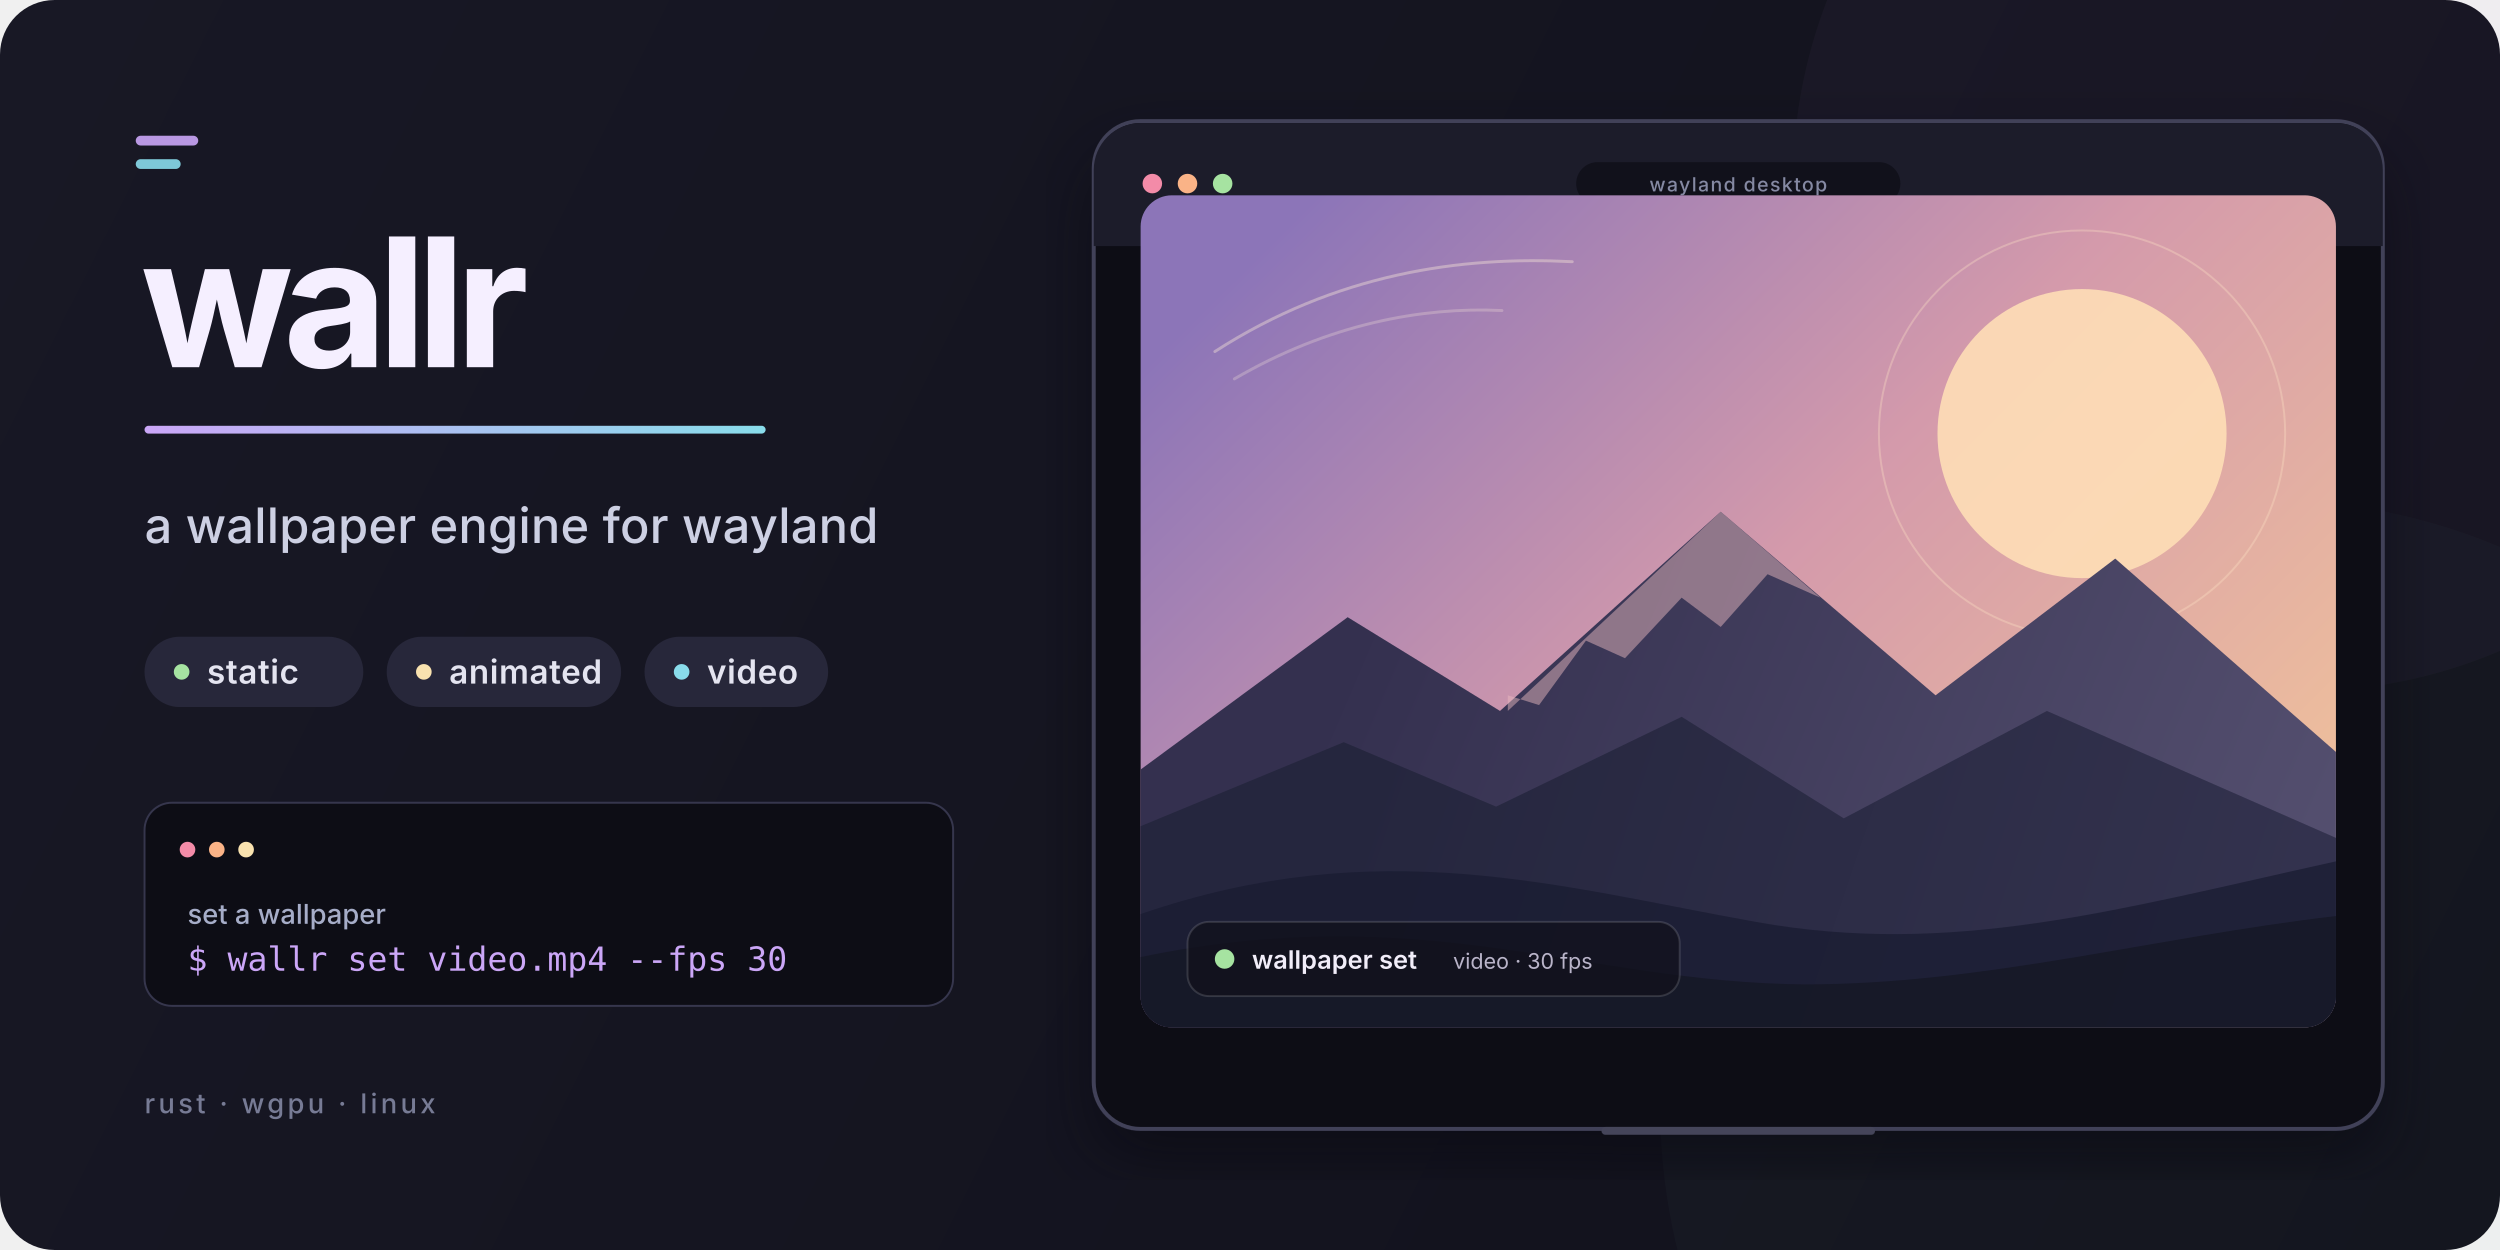
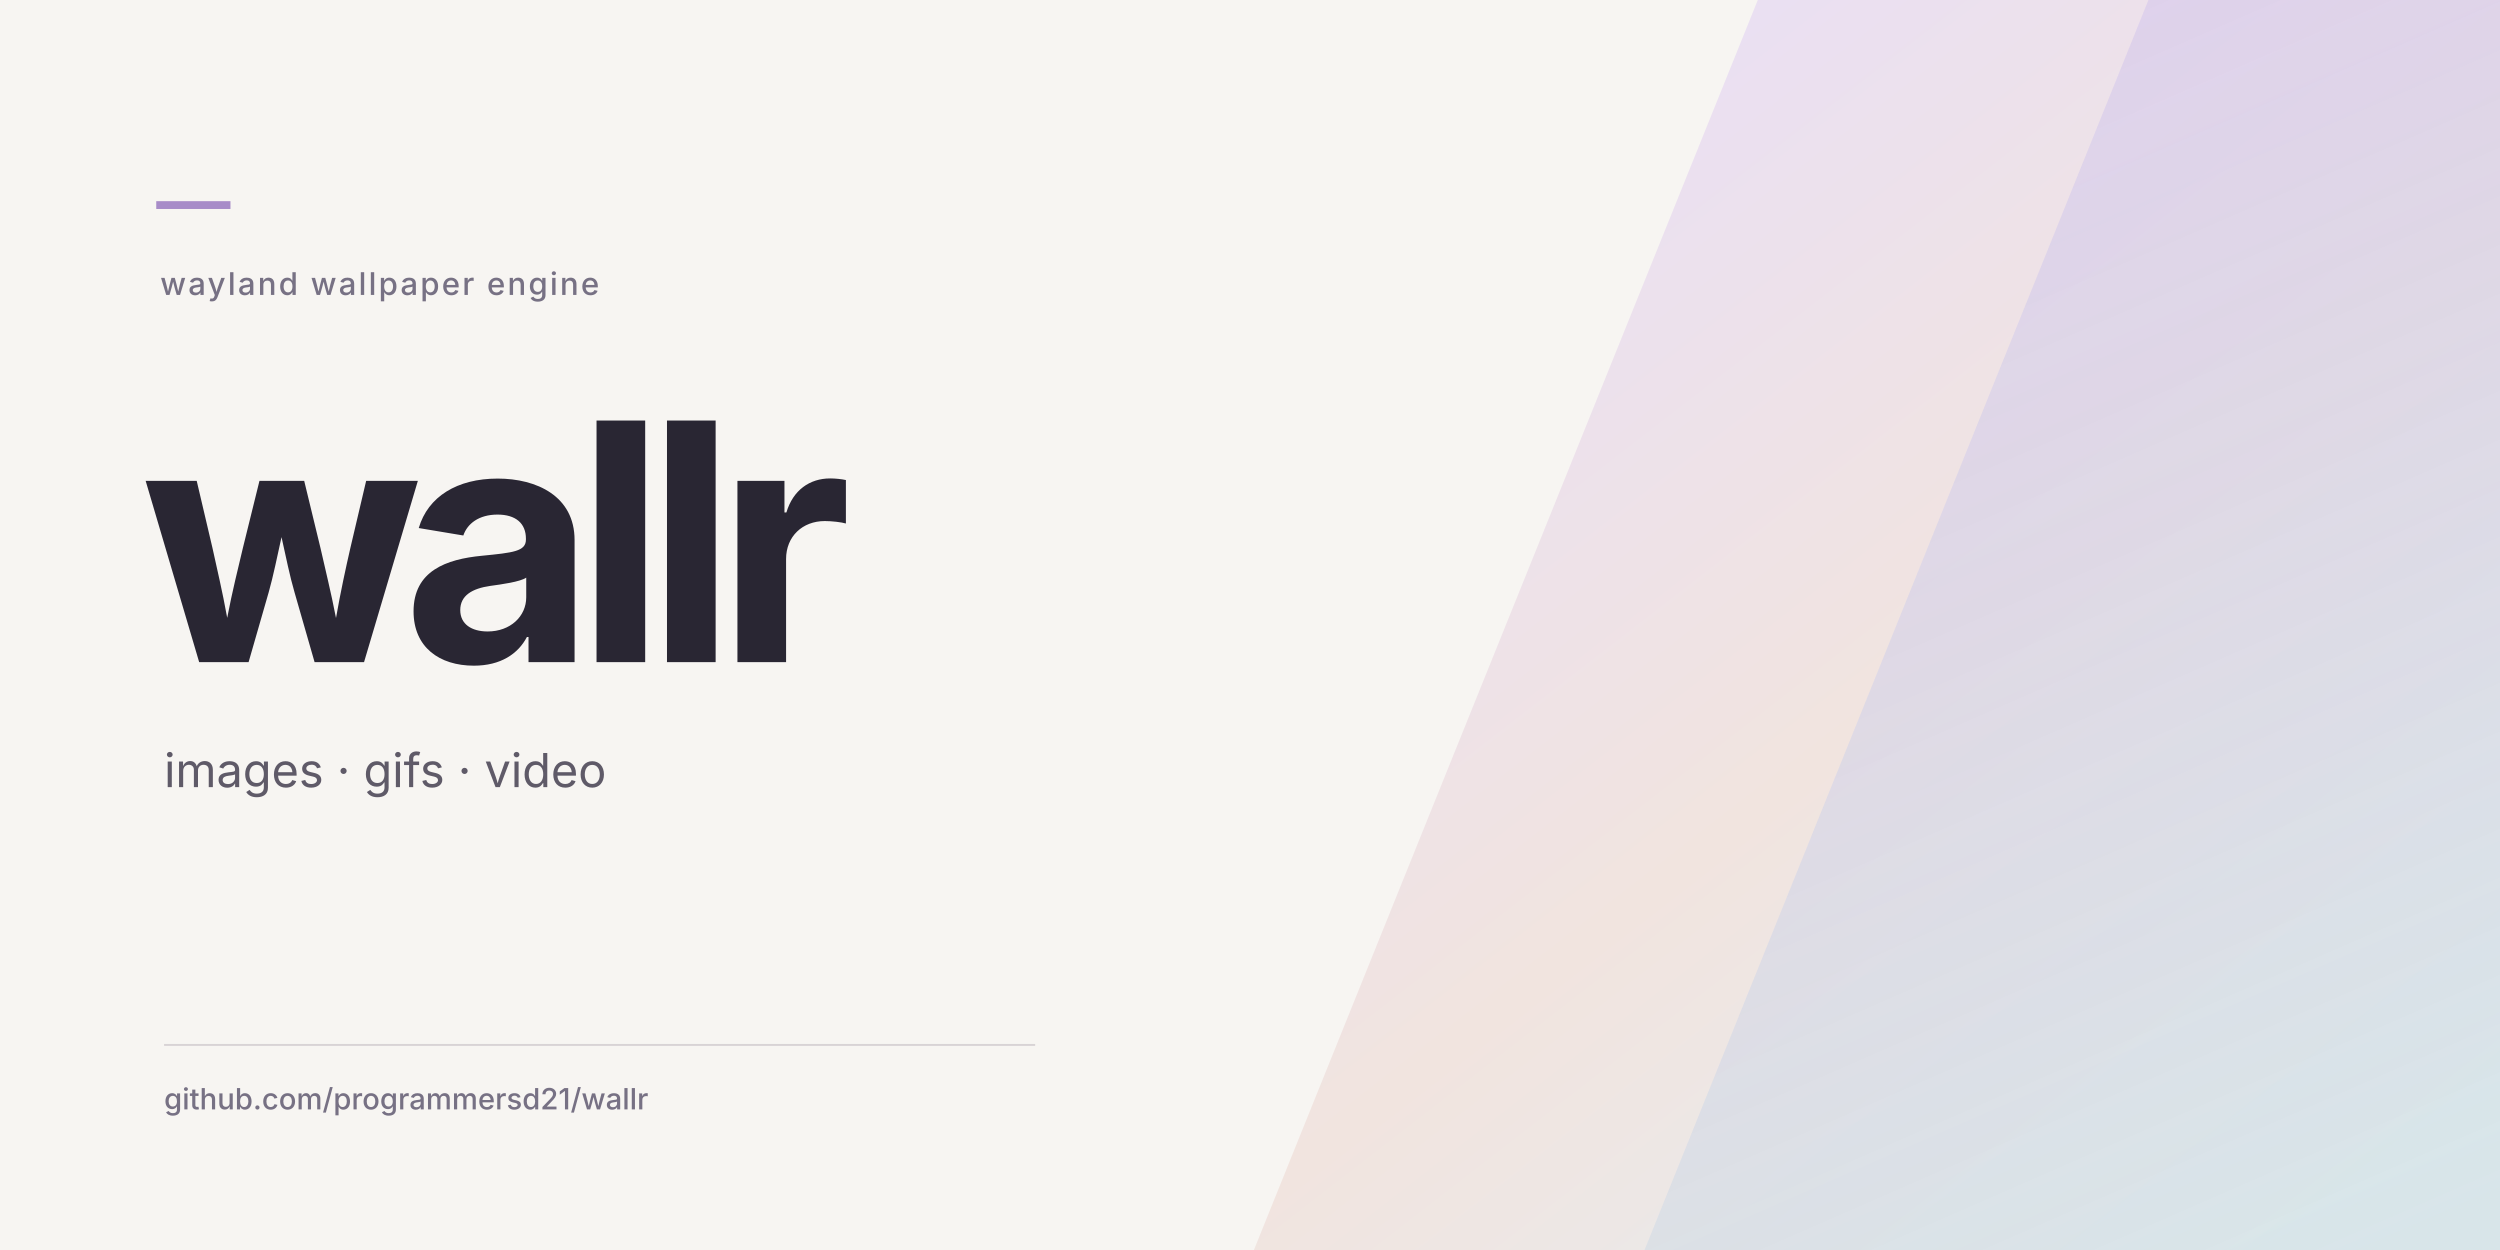
- <svg xmlns="http://www.w3.org/2000/svg" width="1280" height="640" viewBox="0 0 1280 640" fill="none">
+ <svg xmlns="http://www.w3.org/2000/svg" width="1280" height="640" viewBox="0 0 1280 640">
  <defs>
-     <linearGradient id="page" x1="0" y1="0" x2="1280" y2="640" gradientUnits="userSpaceOnUse">
-       <stop stop-color="#181825" />
-       <stop offset="1" stop-color="#11111B" />
+     <linearGradient id="wash" x1="770" y1="42" x2="1210" y2="610" gradientUnits="userSpaceOnUse">
+       <stop stop-color="#e9dff5" />
+       <stop offset=".52" stop-color="#f1e4df" />
+       <stop offset="1" stop-color="#e5edf0" />
    </linearGradient>
-     <linearGradient id="wallpaper" x1="682" y1="92" x2="1122" y2="534" gradientUnits="userSpaceOnUse">
-       <stop stop-color="#8C75B8" />
-       <stop offset=".48" stop-color="#D49AAB" />
-       <stop offset="1" stop-color="#F2C49A" />
+     <linearGradient id="wipe" x1="940" y1="0" x2="1220" y2="640" gradientUnits="userSpaceOnUse">
+       <stop stop-color="#d9c8ec" stop-opacity=".7" />
+       <stop offset="1" stop-color="#cfe0e4" stop-opacity=".58" />
    </linearGradient>
-     <linearGradient id="ridge-back" x1="700" y1="315" x2="1180" y2="520" gradientUnits="userSpaceOnUse">
-       <stop stop-color="#34304F" />
-       <stop offset="1" stop-color="#555070" />
-     </linearGradient>
-     <linearGradient id="ridge-front" x1="704" y1="382" x2="1182" y2="542" gradientUnits="userSpaceOnUse">
-       <stop stop-color="#25263E" />
-       <stop offset="1" stop-color="#34334F" />
-     </linearGradient>
-     <linearGradient id="accent" x1="72" y1="0" x2="390" y2="0" gradientUnits="userSpaceOnUse">
-       <stop stop-color="#CBA6F7" />
-       <stop offset="1" stop-color="#89DCEB" />
-     </linearGradient>
-     <filter id="shadow" x="536" y="38" width="708" height="566" color-interpolation-filters="sRGB" filterUnits="userSpaceOnUse">
-       <feFlood flood-opacity="0" result="background" />
-       <feColorMatrix in="SourceAlpha" values="0 0 0 0 0 0 0 0 0 0 0 0 0 0 0 0 0 0 127 0" result="alpha" />
-       <feOffset dy="18" />
-       <feGaussianBlur stdDeviation="18" />
-       <feComposite in2="alpha" operator="out" />
-       <feColorMatrix values="0 0 0 0 0.02 0 0 0 0 0.02 0 0 0 0 0.05 0 0 0 .48 0" />
-       <feBlend in2="background" result="shadow" />
-       <feBlend in="SourceGraphic" in2="shadow" result="shape" />
-     </filter>
-     <clipPath id="screen">
-       <rect x="584" y="100" width="612" height="426" rx="16" />
-     </clipPath>
  </defs>
-   <rect width="1280" height="640" rx="28" fill="url(#page)" />
-   <circle cx="1178" cy="94" r="260" fill="#CBA6F7" fill-opacity=".035" />
-   <circle cx="1160" cy="566" r="310" fill="#89DCEB" fill-opacity=".025" />
-   <g opacity=".9">
-     <path d="M72 72h27" stroke="#CBA6F7" stroke-width="5" stroke-linecap="round" />
-     <path d="M72 84h18" stroke="#89DCEB" stroke-width="5" stroke-linecap="round" />
-   </g>
-   <text x="72" y="188" fill="#F5EFFF" font-family="Inter, sans-serif" font-size="92" font-weight="700" letter-spacing="-5">wallr</text>
-   <rect x="74" y="218" width="318" height="4" rx="2" fill="url(#accent)" />
-   <text x="74" y="278" fill="#CDD0E3" font-family="Inter, sans-serif" font-size="25" font-weight="500" letter-spacing=".1">a wallpaper engine for wayland</text>
-   <g font-family="Inter, sans-serif" font-size="17" font-weight="600" letter-spacing=".3">
-     <rect x="74" y="326" width="112" height="36" rx="18" fill="#27273A" />
-     <circle cx="93" cy="344" r="4" fill="#A6E3A1" />
-     <text x="106" y="350" fill="#E4E4F0">static</text>
-     <rect x="198" y="326" width="120" height="36" rx="18" fill="#27273A" />
-     <circle cx="217" cy="344" r="4" fill="#F9E2AF" />
-     <text x="230" y="350" fill="#E4E4F0">animated</text>
-     <rect x="330" y="326" width="94" height="36" rx="18" fill="#27273A" />
-     <circle cx="349" cy="344" r="4" fill="#89DCEB" />
-     <text x="362" y="350" fill="#E4E4F0">video</text>
-   </g>
-   <g>
-     <rect x="74" y="411" width="414" height="104" rx="14" fill="#0D0D15" stroke="#36364D" />
-     <circle cx="96" cy="435" r="4" fill="#F38BA8" />
-     <circle cx="111" cy="435" r="4" fill="#FAB387" />
-     <circle cx="126" cy="435" r="4" fill="#F9E2AF" />
-     <text x="96" y="473" fill="#A6ADC8" font-family="Inter, sans-serif" font-size="14" font-weight="500">set a wallpaper</text>
-     <text x="96" y="497" fill="#CBA6F7" font-family="DejaVu Sans Mono, monospace" font-size="17" font-weight="500">$ wallr set video.mp4 --fps 30</text>
-   </g>
-   <text x="74" y="570" fill="#777B95" font-family="Inter, sans-serif" font-size="14" font-weight="500" letter-spacing="1.7">rust  ·  wgpu  ·  linux</text>
-   <g filter="url(#shadow)">
-     <rect x="560" y="62" width="660" height="516" rx="24" fill="#0D0D15" stroke="#414158" stroke-width="2" />
-     <path d="M584 63h612a24 24 0 0 1 24 24v39H560V87a24 24 0 0 1 24-24Z" fill="#1C1C2A" />
-     <circle cx="590" cy="94" r="5" fill="#F38BA8" />
-     <circle cx="608" cy="94" r="5" fill="#FAB387" />
-     <circle cx="626" cy="94" r="5" fill="#A6E3A1" />
-     <rect x="807" y="83" width="166" height="22" rx="11" fill="#11111B" />
-     <text x="890" y="98" text-anchor="middle" fill="#8589A3" font-family="Inter, sans-serif" font-size="10" font-weight="500" letter-spacing=".7">wayland desktop</text>
-     <g clip-path="url(#screen)">
-       <rect x="584" y="100" width="612" height="426" fill="url(#wallpaper)" />
-       <circle cx="1066" cy="222" r="74" fill="#FFE0B7" fill-opacity=".88" />
-       <circle cx="1066" cy="222" r="104" stroke="#FFE5C7" stroke-opacity=".32" />
-       <path d="M584 394 690 316l78 48 113-102 110 94 92-70 113 99v141H584V394Z" fill="url(#ridge-back)" />
-       <path d="m584 423 104-43 78 33 95-46 83 52 104-55 148 65v97H584v-103Z" fill="url(#ridge-front)" />
-       <path d="m772 364 109-102 51 44-27-12-24 27-20-15-29 31-20-9-24 33-16-5Z" fill="#E9B9BF" fill-opacity=".48" />
-       <path d="M584 468c122-42 214-14 315 4 100 18 184-6 297-31v85H584v-58Z" fill="#191B31" fill-opacity=".74" />
-       <path d="M584 490c145-30 226 13 340 14 92 0 178-24 272-35v57H584v-36Z" fill="#161827" fill-opacity=".88" />
-       <path d="M622 180c62-40 126-49 183-46" stroke="#FFF0DC" stroke-opacity=".38" stroke-width="1.5" stroke-linecap="round" />
-       <path d="M632 194c48-28 96-37 137-35" stroke="#FFF0DC" stroke-opacity=".26" stroke-width="1.5" stroke-linecap="round" />
-       <rect x="608" y="472" width="252" height="38" rx="11" fill="#11111B" fill-opacity=".74" stroke="#FFFFFF" stroke-opacity=".14" />
-       <circle cx="627" cy="491" r="5" fill="#A6E3A1" />
-       <text x="641" y="496" fill="#F1EDF9" font-family="Inter, sans-serif" font-size="13" font-weight="600">wallpaper set</text>
-       <text x="744" y="496" fill="#B9B4C9" font-family="Inter, sans-serif" font-size="11">video · 30 fps</text>
-     </g>
-     <path d="M822 579h136" stroke="#45455A" stroke-width="4" stroke-linecap="round" />
-   </g>
+   <rect width="1280" height="640" fill="#f7f5f2" />
+   <path d="M900 0h380v640H642L900 0Z" fill="url(#wash)" />
+   <path d="M1100 0h180v640H842l258-640Z" fill="url(#wipe)" />
+   <path d="M82 105h34" stroke="#a88cc8" stroke-width="4" stroke-linecap="square" />
+   <text x="82" y="151" fill="#777184" font-family="Inter, Arial, sans-serif" font-size="16" font-weight="500" letter-spacing="1.1">wayland wallpaper engine</text>
+   <text x="72" y="339" fill="#292633" font-family="Inter, Arial, sans-serif" font-size="170" font-weight="700" letter-spacing="-10">wallr</text>
+   <text x="84" y="403" fill="#5f5a68" font-family="Inter, Arial, sans-serif" font-size="24" font-weight="400">images · gifs · video</text>
+   <path d="M84 535h446" stroke="#d8d3d5" stroke-width="1" />
+   <text x="84" y="568" fill="#777184" font-family="Inter, Arial, sans-serif" font-size="15" font-weight="500">github.com/programmersd21/wallr</text>
</svg>
